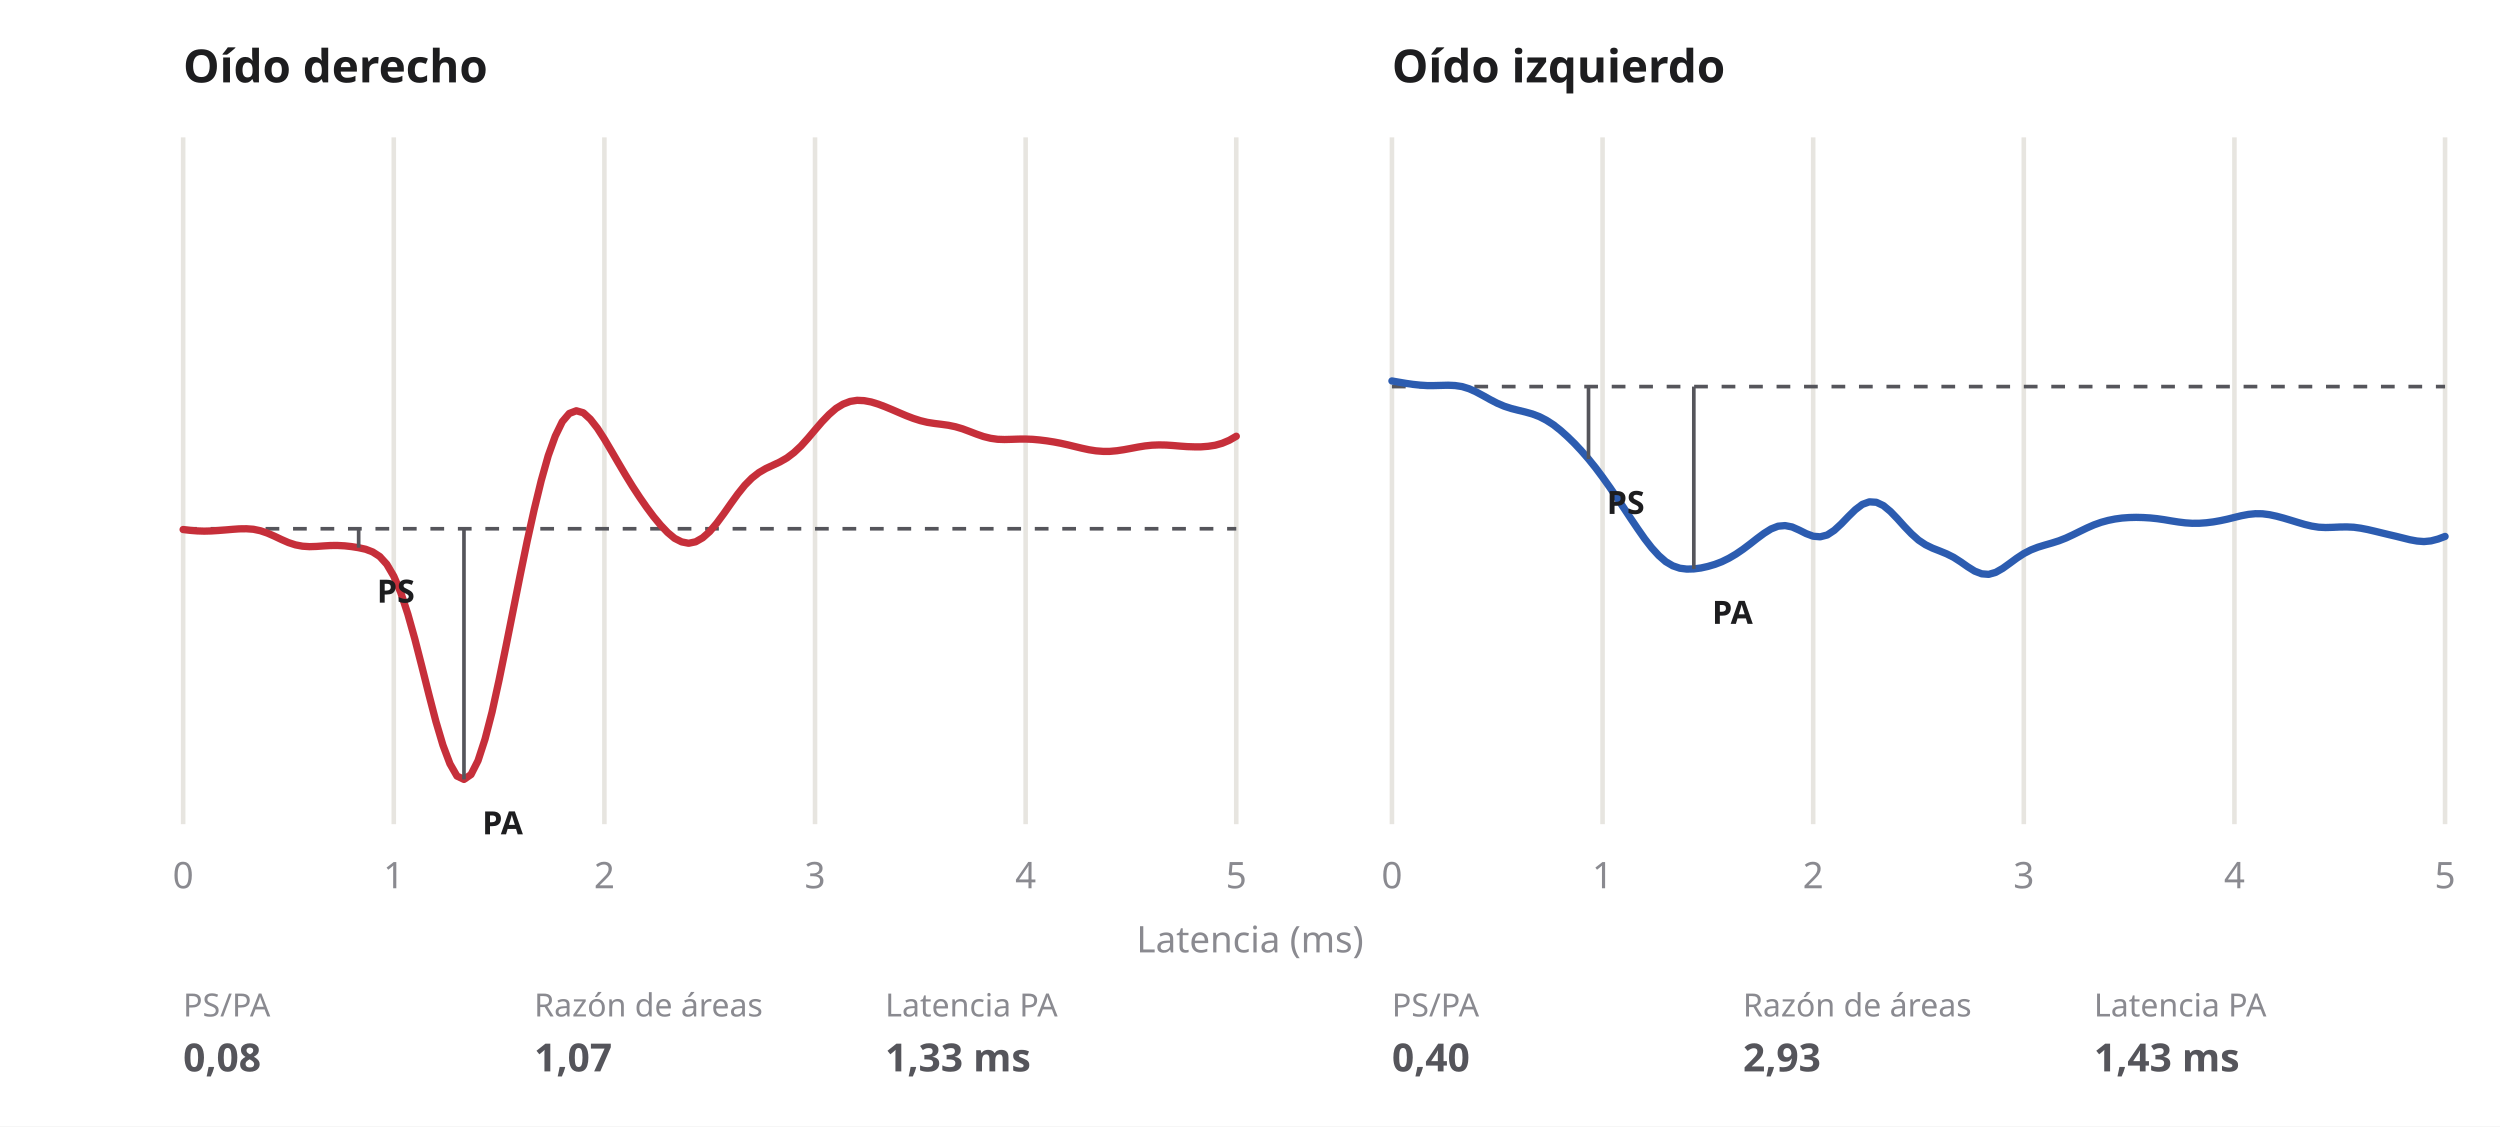
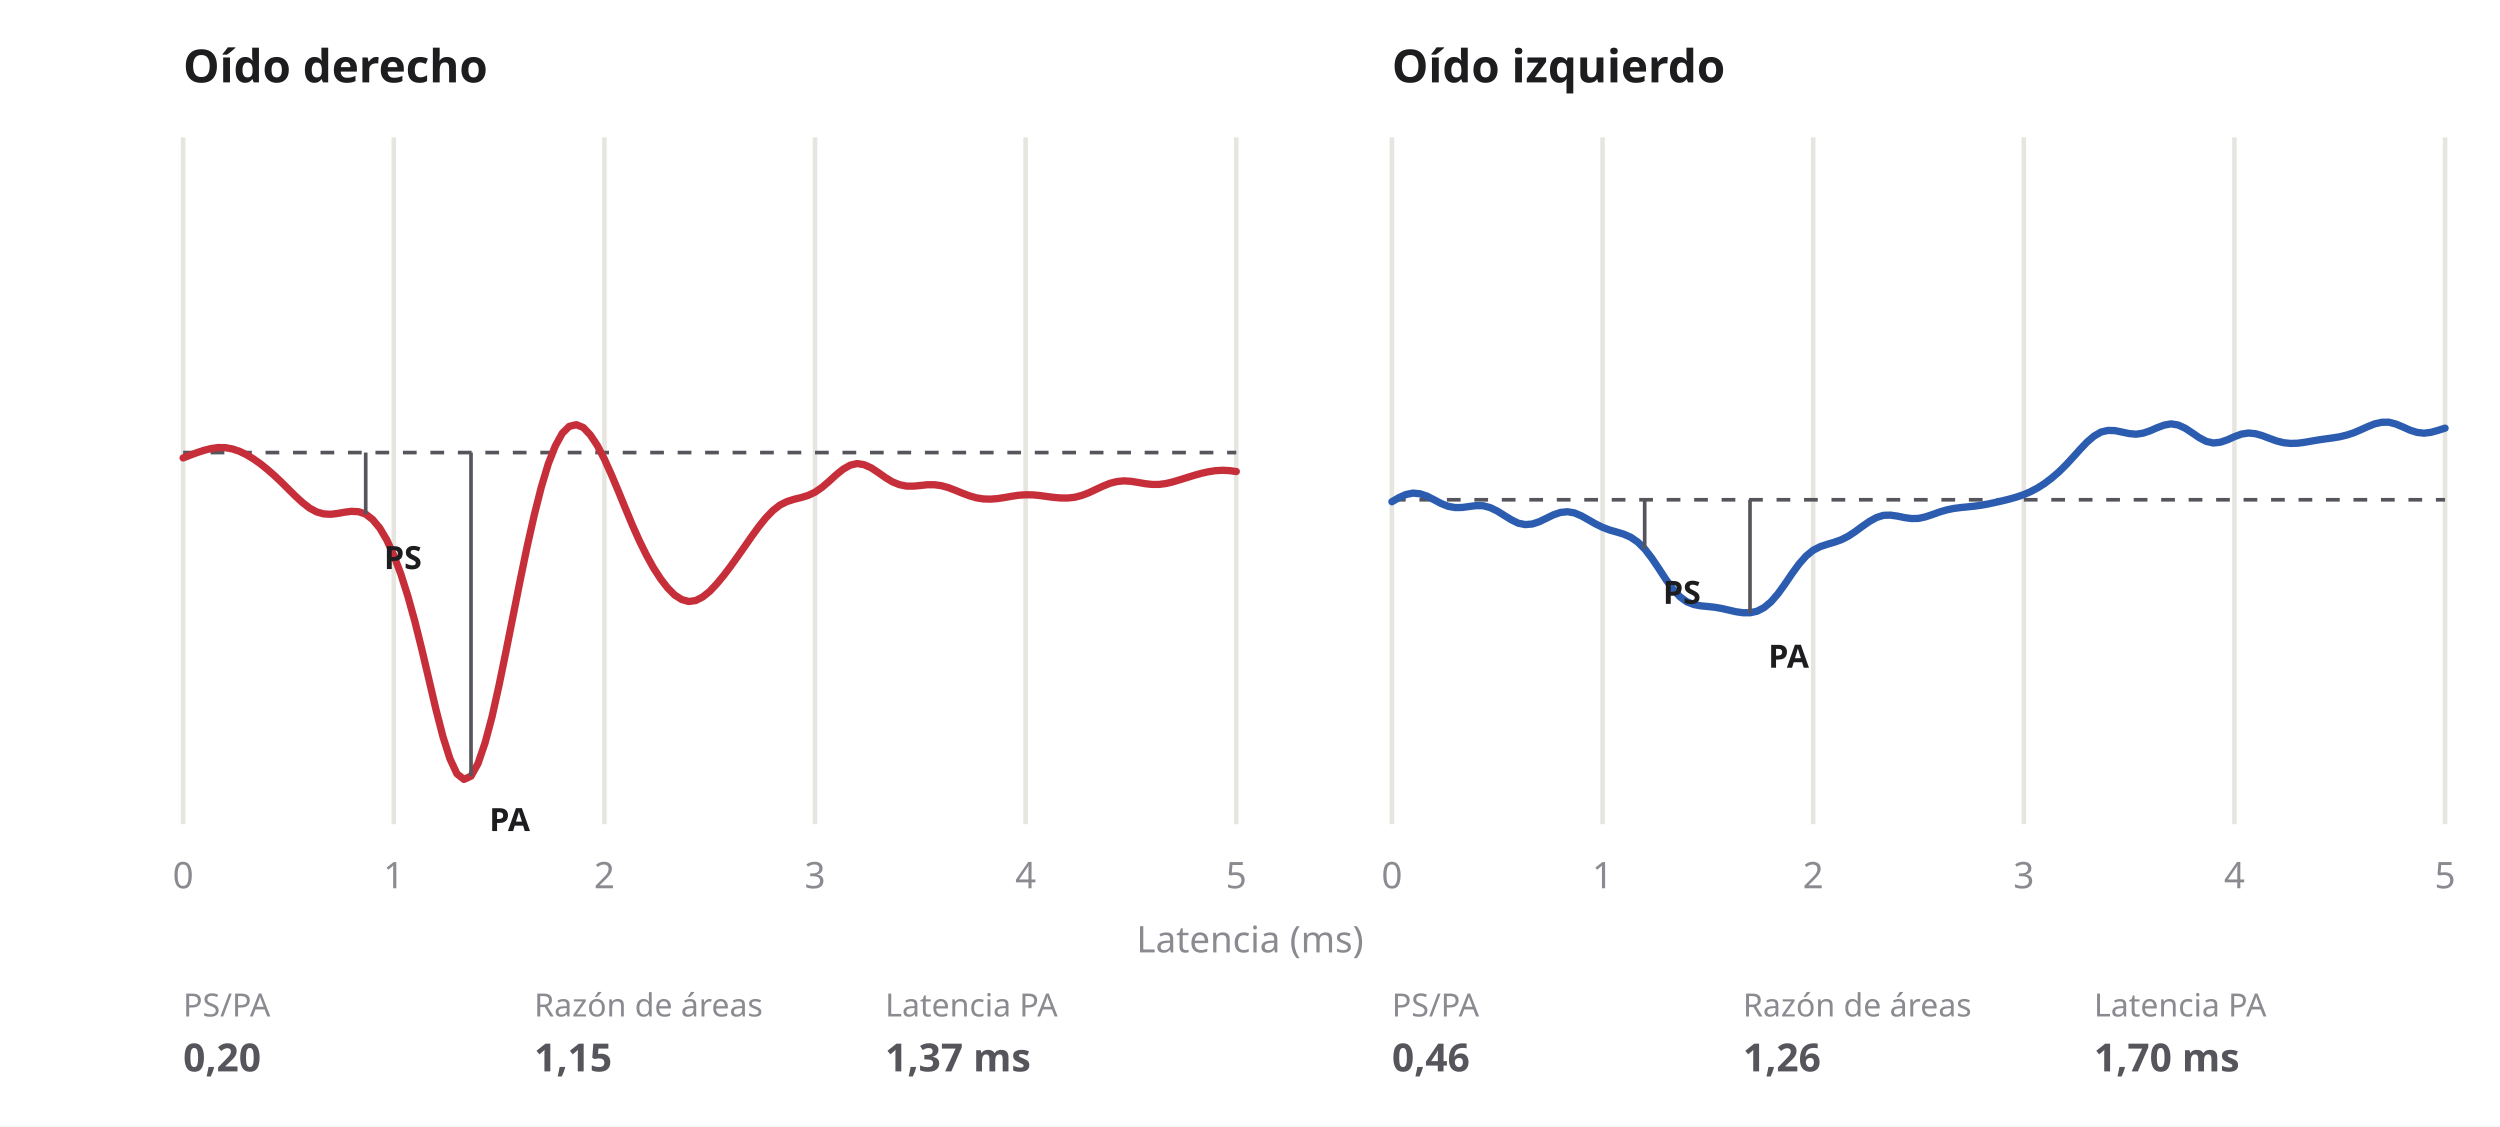
<svg xmlns="http://www.w3.org/2000/svg" viewBox="0 0 546 246" width="546" height="246" font-family="'Plus Jakarta Sans', sans-serif">
  <rect width="100%" height="100%" fill="#ffffff" />
  <line x1="40" y1="30" x2="40" y2="180" stroke="#e7e5e0" stroke-width="1" />
  <text x="40" y="194" font-size="8" fill="#8a8a90" text-anchor="middle" font-weight="400">0</text>
  <line x1="86" y1="30" x2="86" y2="180" stroke="#e7e5e0" stroke-width="1" />
  <text x="86" y="194" font-size="8" fill="#8a8a90" text-anchor="middle" font-weight="400">1</text>
  <line x1="132" y1="30" x2="132" y2="180" stroke="#e7e5e0" stroke-width="1" />
  <text x="132" y="194" font-size="8" fill="#8a8a90" text-anchor="middle" font-weight="400">2</text>
  <line x1="178" y1="30" x2="178" y2="180" stroke="#e7e5e0" stroke-width="1" />
  <text x="178" y="194" font-size="8" fill="#8a8a90" text-anchor="middle" font-weight="400">3</text>
  <line x1="224" y1="30" x2="224" y2="180" stroke="#e7e5e0" stroke-width="1" />
  <text x="224" y="194" font-size="8" fill="#8a8a90" text-anchor="middle" font-weight="400">4</text>
  <line x1="270" y1="30" x2="270" y2="180" stroke="#e7e5e0" stroke-width="1" />
  <text x="270" y="194" font-size="8" fill="#8a8a90" text-anchor="middle" font-weight="400">5</text>
  <text x="40" y="18" font-size="10" fill="#1d1d1f" text-anchor="start" font-weight="600">Oído derecho</text>
-   <line x1="40" y1="115.48" x2="270" y2="115.48" stroke="#55555b" stroke-width="0.8" stroke-dasharray="3 3" />
-   <path d="M40,115.65 L41.53,115.83 L43.07,115.95 L44.6,116 L46.13,115.96 L47.67,115.86 L49.2,115.74 L50.73,115.61 L52.27,115.5 L53.8,115.48 L55.33,115.59 L56.87,115.91 L58.4,116.43 L59.93,117.1 L61.47,117.83 L63,118.5 L64.53,119 L66.07,119.29 L67.6,119.39 L69.13,119.34 L70.67,119.23 L72.2,119.14 L73.73,119.13 L75.27,119.21 L76.8,119.38 L78.33,119.62 L79.87,119.96 L81.4,120.55 L82.93,121.54 L84.47,123.23 L86,125.84 L87.53,129.41 L89.07,134.11 L90.6,139.56 L92.13,145.54 L93.67,151.67 L95.2,157.57 L96.73,162.73 L98.27,166.82 L99.8,169.49 L101.33,170.22 L102.87,169.16 L104.4,166.13 L105.93,161.43 L107.47,155.48 L109,148.5 L110.53,141.03 L112.07,133.32 L113.6,125.65 L115.13,118.21 L116.67,111.27 L118.2,104.97 L119.73,99.53 L121.27,95.25 L122.8,92.1 L124.33,90.3 L125.87,89.71 L127.4,90.15 L128.93,91.55 L130.47,93.52 L132,95.9 L133.53,98.49 L135.07,101.13 L136.6,103.72 L138.13,106.21 L139.67,108.56 L141.2,110.76 L142.73,112.82 L144.27,114.68 L145.8,116.29 L147.33,117.57 L148.87,118.35 L150.4,118.65 L151.93,118.33 L153.47,117.45 L155,116.09 L156.53,114.27 L158.07,112.19 L159.6,110.01 L161.13,107.89 L162.67,105.97 L164.2,104.42 L165.73,103.22 L167.27,102.32 L168.8,101.61 L170.33,100.89 L171.87,100.01 L173.4,98.85 L174.93,97.42 L176.47,95.71 L178,93.9 L179.53,92.12 L181.07,90.52 L182.6,89.19 L184.13,88.26 L185.67,87.67 L187.2,87.43 L188.73,87.5 L190.27,87.79 L191.8,88.26 L193.33,88.84 L194.87,89.48 L196.4,90.14 L197.93,90.79 L199.47,91.38 L201,91.87 L202.53,92.24 L204.07,92.48 L205.6,92.67 L207.13,92.88 L208.67,93.2 L210.2,93.65 L211.73,94.22 L213.27,94.81 L214.8,95.34 L216.33,95.72 L217.87,95.94 L219.4,95.99 L220.93,95.95 L222.47,95.9 L224,95.89 L225.53,95.95 L227.07,96.09 L228.6,96.28 L230.13,96.52 L231.67,96.81 L233.2,97.15 L234.73,97.52 L236.27,97.89 L237.8,98.22 L239.33,98.46 L240.87,98.58 L242.4,98.58 L243.93,98.44 L245.47,98.21 L247,97.93 L248.53,97.64 L250.07,97.39 L251.6,97.23 L253.13,97.17 L254.67,97.2 L256.2,97.3 L257.73,97.43 L259.27,97.54 L260.8,97.59 L262.33,97.59 L263.87,97.47 L265.4,97.24 L266.93,96.81 L268.47,96.16 L270,95.28" fill="none" stroke="#c62f3a" stroke-width="1.6" stroke-opacity="1.0" stroke-linejoin="round" stroke-linecap="round" />
-   <line x1="78.33" y1="115.48" x2="78.33" y2="119.62" stroke="#55555b" stroke-width="0.8" />
-   <text x="82.33" y="131.62" font-size="7" fill="#1d1d1f" text-anchor="start" font-weight="600">PS</text>
-   <line x1="101.33" y1="115.48" x2="101.33" y2="170.22" stroke="#55555b" stroke-width="0.8" />
-   <text x="105.33" y="182.22" font-size="7" fill="#1d1d1f" text-anchor="start" font-weight="600">PA</text>
+   <line x1="40" y1="98.84" x2="270" y2="98.84" stroke="#55555b" stroke-width="0.8" stroke-dasharray="3 3" />
+   <path d="M40,100.01 L41.53,99.41 L43.07,98.84 L44.6,98.34 L46.13,97.96 L47.67,97.74 L49.2,97.77 L50.73,98.04 L52.27,98.55 L53.8,99.29 L55.33,100.21 L56.87,101.29 L58.4,102.52 L59.93,103.86 L61.47,105.32 L63,106.84 L64.53,108.36 L66.07,109.77 L67.6,110.96 L69.13,111.79 L70.67,112.23 L72.2,112.32 L73.73,112.14 L75.27,111.86 L76.8,111.67 L78.33,111.76 L79.87,112.29 L81.4,113.48 L82.93,115.32 L84.47,117.92 L86,121.29 L87.53,125.33 L89.07,130.19 L90.6,135.7 L92.13,141.83 L93.67,148.37 L95.2,154.9 L96.73,160.85 L98.27,165.71 L99.8,169.01 L101.33,170.22 L102.87,169.51 L104.4,166.75 L105.93,162.27 L107.47,156.5 L109,149.61 L110.53,142.16 L112.07,134.44 L113.6,126.75 L115.13,119.34 L116.67,112.53 L118.2,106.46 L119.73,101.34 L121.27,97.42 L122.8,94.63 L124.33,93.12 L125.87,92.75 L127.4,93.37 L128.93,95 L130.47,97.32 L132,100.27 L133.53,103.67 L135.07,107.32 L136.6,111.06 L138.13,114.73 L139.67,118.17 L141.2,121.27 L142.73,124.04 L144.27,126.41 L145.8,128.39 L147.33,129.94 L148.87,130.93 L150.4,131.37 L151.93,131.16 L153.47,130.38 L155,129.15 L156.53,127.52 L158.07,125.66 L159.6,123.64 L161.13,121.5 L162.67,119.31 L164.2,117.11 L165.73,115 L167.27,113.09 L168.8,111.51 L170.33,110.31 L171.87,109.54 L173.4,109.05 L174.93,108.68 L176.47,108.21 L178,107.49 L179.53,106.44 L181.07,105.12 L182.6,103.72 L184.13,102.48 L185.67,101.6 L187.2,101.24 L188.73,101.49 L190.27,102.18 L191.8,103.19 L193.33,104.27 L194.87,105.22 L196.4,105.84 L197.93,106.16 L199.47,106.18 L201,106.03 L202.53,105.87 L204.07,105.87 L205.6,106.07 L207.13,106.5 L208.67,107.09 L210.2,107.72 L211.73,108.29 L213.27,108.73 L214.8,108.97 L216.33,109.01 L217.87,108.89 L219.4,108.66 L220.93,108.39 L222.47,108.16 L224,108.06 L225.53,108.08 L227.07,108.22 L228.6,108.43 L230.13,108.63 L231.67,108.76 L233.2,108.77 L234.73,108.6 L236.27,108.2 L237.8,107.62 L239.33,106.9 L240.87,106.18 L242.4,105.56 L243.93,105.17 L245.47,105.02 L247,105.12 L248.53,105.36 L250.07,105.63 L251.6,105.8 L253.13,105.8 L254.67,105.6 L256.2,105.23 L257.73,104.77 L259.27,104.29 L260.8,103.82 L262.33,103.39 L263.87,103.04 L265.4,102.8 L266.93,102.71 L268.47,102.78 L270,102.98" fill="none" stroke="#c62f3a" stroke-width="1.6" stroke-opacity="1.0" stroke-linejoin="round" stroke-linecap="round" />
+   <line x1="79.87" y1="98.84" x2="79.87" y2="112.29" stroke="#55555b" stroke-width="0.8" />
+   <text x="83.87" y="124.29" font-size="7" fill="#1d1d1f" text-anchor="start" font-weight="600">PS</text>
+   <line x1="102.87" y1="98.84" x2="102.87" y2="169.51" stroke="#55555b" stroke-width="0.8" />
+   <text x="106.87" y="181.51" font-size="7" fill="#1d1d1f" text-anchor="start" font-weight="600">PA</text>
  <text x="40" y="222" font-size="7" fill="#8a8a90" text-anchor="start" font-weight="400">PS/PA</text>
-   <text x="40" y="234" font-size="8.5" fill="#55555b" text-anchor="start" font-weight="600">0,08</text>
+   <text x="40" y="234" font-size="8.5" fill="#55555b" text-anchor="start" font-weight="600">0,20</text>
  <text x="116.67" y="222" font-size="7" fill="#8a8a90" text-anchor="start" font-weight="400">Razón de áreas</text>
-   <text x="116.67" y="234" font-size="8.5" fill="#55555b" text-anchor="start" font-weight="600">1,07</text>
+   <text x="116.67" y="234" font-size="8.5" fill="#55555b" text-anchor="start" font-weight="600">1,15</text>
  <text x="193.33" y="222" font-size="7" fill="#8a8a90" text-anchor="start" font-weight="400">Latencia PA</text>
-   <text x="193.33" y="234" font-size="8.5" fill="#55555b" text-anchor="start" font-weight="600">1,33 ms</text>
+   <text x="193.33" y="234" font-size="8.5" fill="#55555b" text-anchor="start" font-weight="600">1,37 ms</text>
  <line x1="304" y1="30" x2="304" y2="180" stroke="#e7e5e0" stroke-width="1" />
  <text x="304" y="194" font-size="8" fill="#8a8a90" text-anchor="middle" font-weight="400">0</text>
  <line x1="350" y1="30" x2="350" y2="180" stroke="#e7e5e0" stroke-width="1" />
  <text x="350" y="194" font-size="8" fill="#8a8a90" text-anchor="middle" font-weight="400">1</text>
  <line x1="396" y1="30" x2="396" y2="180" stroke="#e7e5e0" stroke-width="1" />
  <text x="396" y="194" font-size="8" fill="#8a8a90" text-anchor="middle" font-weight="400">2</text>
  <line x1="442" y1="30" x2="442" y2="180" stroke="#e7e5e0" stroke-width="1" />
  <text x="442" y="194" font-size="8" fill="#8a8a90" text-anchor="middle" font-weight="400">3</text>
  <line x1="488" y1="30" x2="488" y2="180" stroke="#e7e5e0" stroke-width="1" />
  <text x="488" y="194" font-size="8" fill="#8a8a90" text-anchor="middle" font-weight="400">4</text>
  <line x1="534" y1="30" x2="534" y2="180" stroke="#e7e5e0" stroke-width="1" />
  <text x="534" y="194" font-size="8" fill="#8a8a90" text-anchor="middle" font-weight="400">5</text>
  <text x="304" y="18" font-size="10" fill="#1d1d1f" text-anchor="start" font-weight="600">Oído izquierdo</text>
-   <line x1="304" y1="84.43" x2="534" y2="84.43" stroke="#55555b" stroke-width="0.8" stroke-dasharray="3 3" />
-   <path d="M304,83.2 L305.53,83.47 L307.07,83.73 L308.6,83.95 L310.13,84.11 L311.67,84.21 L313.2,84.21 L314.73,84.17 L316.27,84.13 L317.8,84.2 L319.33,84.43 L320.87,84.91 L322.4,85.6 L323.93,86.42 L325.47,87.28 L327,88.07 L328.53,88.72 L330.07,89.22 L331.6,89.61 L333.13,89.98 L334.67,90.41 L336.2,90.99 L337.73,91.78 L339.27,92.77 L340.8,93.98 L342.33,95.35 L343.87,96.85 L345.4,98.49 L346.93,100.25 L348.47,102.16 L350,104.21 L351.53,106.36 L353.07,108.6 L354.6,110.89 L356.13,113.2 L357.67,115.48 L359.2,117.67 L360.73,119.64 L362.27,121.33 L363.8,122.67 L365.33,123.57 L366.87,124.1 L368.4,124.29 L369.93,124.25 L371.47,124.05 L373,123.71 L374.53,123.26 L376.07,122.67 L377.6,121.92 L379.13,121.02 L380.67,119.97 L382.2,118.82 L383.73,117.62 L385.27,116.48 L386.8,115.52 L388.33,114.92 L389.87,114.79 L391.4,115.09 L392.93,115.77 L394.47,116.54 L396,117.11 L397.53,117.24 L399.07,116.84 L400.6,115.83 L402.13,114.42 L403.67,112.82 L405.2,111.32 L406.73,110.16 L408.27,109.6 L409.8,109.7 L411.33,110.42 L412.87,111.7 L414.4,113.29 L415.93,114.99 L417.47,116.59 L419,117.96 L420.53,118.97 L422.07,119.72 L423.6,120.32 L425.13,120.95 L426.67,121.72 L428.2,122.7 L429.73,123.77 L431.27,124.73 L432.8,125.32 L434.33,125.44 L435.87,125 L437.4,124.13 L438.93,123.03 L440.47,121.9 L442,120.9 L443.53,120.11 L445.07,119.51 L446.6,119.04 L448.13,118.6 L449.67,118.11 L451.2,117.51 L452.73,116.8 L454.27,116.04 L455.8,115.3 L457.33,114.63 L458.87,114.08 L460.4,113.66 L461.93,113.35 L463.47,113.14 L465,113.03 L466.53,112.99 L468.07,113.03 L469.6,113.12 L471.13,113.28 L472.67,113.5 L474.2,113.76 L475.73,114 L477.27,114.19 L478.8,114.29 L480.33,114.28 L481.87,114.17 L483.4,113.98 L484.93,113.71 L486.47,113.38 L488,113 L489.53,112.63 L491.07,112.34 L492.6,112.19 L494.13,112.21 L495.67,112.41 L497.2,112.74 L498.73,113.15 L500.27,113.61 L501.8,114.08 L503.33,114.53 L504.87,114.9 L506.4,115.14 L507.93,115.21 L509.47,115.17 L511,115.1 L512.53,115.08 L514.07,115.15 L515.6,115.36 L517.13,115.66 L518.67,116.02 L520.2,116.39 L521.73,116.76 L523.27,117.12 L524.8,117.5 L526.33,117.88 L527.87,118.16 L529.4,118.28 L530.93,118.13 L532.47,117.73 L534,117.16" fill="none" stroke="#2c5cb0" stroke-width="1.6" stroke-opacity="1.0" stroke-linejoin="round" stroke-linecap="round" />
-   <line x1="346.93" y1="84.43" x2="346.93" y2="100.25" stroke="#55555b" stroke-width="0.8" />
-   <text x="350.93" y="112.25" font-size="7" fill="#1d1d1f" text-anchor="start" font-weight="600">PS</text>
-   <line x1="369.93" y1="84.43" x2="369.93" y2="124.25" stroke="#55555b" stroke-width="0.8" />
-   <text x="373.93" y="136.25" font-size="7" fill="#1d1d1f" text-anchor="start" font-weight="600">PA</text>
+   <line x1="304" y1="109.15" x2="534" y2="109.15" stroke="#55555b" stroke-width="0.8" stroke-dasharray="3 3" />
+   <path d="M304,109.57 L305.53,108.68 L307.07,108 L308.6,107.69 L310.13,107.84 L311.67,108.36 L313.2,109.15 L314.73,109.96 L316.27,110.58 L317.8,110.85 L319.33,110.83 L320.87,110.62 L322.4,110.43 L323.93,110.45 L325.47,110.87 L327,111.61 L328.53,112.57 L330.07,113.52 L331.6,114.27 L333.13,114.57 L334.67,114.44 L336.2,113.93 L337.73,113.19 L339.27,112.44 L340.8,111.92 L342.33,111.76 L343.87,112.02 L345.4,112.68 L346.93,113.54 L348.47,114.42 L350,115.17 L351.53,115.75 L353.07,116.19 L354.6,116.65 L356.13,117.32 L357.67,118.38 L359.2,119.88 L360.73,121.87 L362.27,124.15 L363.8,126.5 L365.33,128.62 L366.87,130.31 L368.4,131.43 L369.93,132.03 L371.47,132.32 L373,132.46 L374.53,132.63 L376.07,132.9 L377.6,133.25 L379.13,133.6 L380.67,133.82 L382.2,133.83 L383.73,133.5 L385.27,132.7 L386.8,131.43 L388.33,129.65 L389.87,127.51 L391.4,125.25 L392.93,123.15 L394.47,121.41 L396,120.17 L397.53,119.39 L399.07,118.87 L400.6,118.43 L402.13,117.88 L403.67,117.1 L405.2,116.09 L406.73,114.96 L408.27,113.89 L409.8,113.04 L411.33,112.55 L412.87,112.5 L414.4,112.72 L415.93,113.04 L417.47,113.25 L419,113.22 L420.53,112.88 L422.07,112.37 L423.6,111.82 L425.13,111.37 L426.67,111.05 L428.2,110.85 L429.73,110.7 L431.27,110.54 L432.8,110.32 L434.33,110.04 L435.87,109.71 L437.4,109.36 L438.93,108.98 L440.47,108.54 L442,108.02 L443.53,107.35 L445.07,106.53 L446.6,105.55 L448.13,104.38 L449.67,103.05 L451.2,101.54 L452.73,99.88 L454.27,98.17 L455.8,96.56 L457.33,95.25 L458.87,94.35 L460.4,94 L461.93,94.05 L463.47,94.37 L465,94.69 L466.53,94.83 L468.07,94.6 L469.6,94.08 L471.13,93.41 L472.67,92.84 L474.2,92.57 L475.73,92.83 L477.27,93.54 L478.8,94.55 L480.33,95.6 L481.87,96.41 L483.4,96.75 L484.93,96.58 L486.47,96.06 L488,95.37 L489.53,94.81 L491.07,94.57 L492.6,94.72 L494.13,95.16 L495.67,95.75 L497.2,96.3 L498.73,96.69 L500.27,96.84 L501.8,96.8 L503.33,96.6 L504.87,96.33 L506.4,96.07 L507.93,95.85 L509.47,95.64 L511,95.39 L512.53,95.02 L514.07,94.52 L515.6,93.86 L517.13,93.17 L518.67,92.56 L520.2,92.22 L521.73,92.21 L523.27,92.61 L524.8,93.25 L526.33,93.94 L527.87,94.43 L529.4,94.61 L530.93,94.42 L532.47,93.99 L534,93.51" fill="none" stroke="#2c5cb0" stroke-width="1.6" stroke-opacity="1.0" stroke-linejoin="round" stroke-linecap="round" />
+   <line x1="359.2" y1="109.15" x2="359.2" y2="119.88" stroke="#55555b" stroke-width="0.8" />
+   <text x="363.2" y="131.88" font-size="7" fill="#1d1d1f" text-anchor="start" font-weight="600">PS</text>
+   <line x1="382.2" y1="109.15" x2="382.2" y2="133.83" stroke="#55555b" stroke-width="0.8" />
+   <text x="386.2" y="145.83" font-size="7" fill="#1d1d1f" text-anchor="start" font-weight="600">PA</text>
  <text x="304" y="222" font-size="7" fill="#8a8a90" text-anchor="start" font-weight="400">PS/PA</text>
-   <text x="304" y="234" font-size="8.5" fill="#55555b" text-anchor="start" font-weight="600">0,40</text>
+   <text x="304" y="234" font-size="8.5" fill="#55555b" text-anchor="start" font-weight="600">0,46</text>
  <text x="380.67" y="222" font-size="7" fill="#8a8a90" text-anchor="start" font-weight="400">Razón de áreas</text>
-   <text x="380.67" y="234" font-size="8.5" fill="#55555b" text-anchor="start" font-weight="600">2,93</text>
+   <text x="380.67" y="234" font-size="8.5" fill="#55555b" text-anchor="start" font-weight="600">1,26</text>
  <text x="457.33" y="222" font-size="7" fill="#8a8a90" text-anchor="start" font-weight="400">Latencia PA</text>
-   <text x="457.33" y="234" font-size="8.5" fill="#55555b" text-anchor="start" font-weight="600">1,43 ms</text>
+   <text x="457.33" y="234" font-size="8.5" fill="#55555b" text-anchor="start" font-weight="600">1,70 ms</text>
  <text x="273" y="208" font-size="8" fill="#8a8a90" text-anchor="middle" font-weight="400">Latencia (ms)</text>
</svg>
